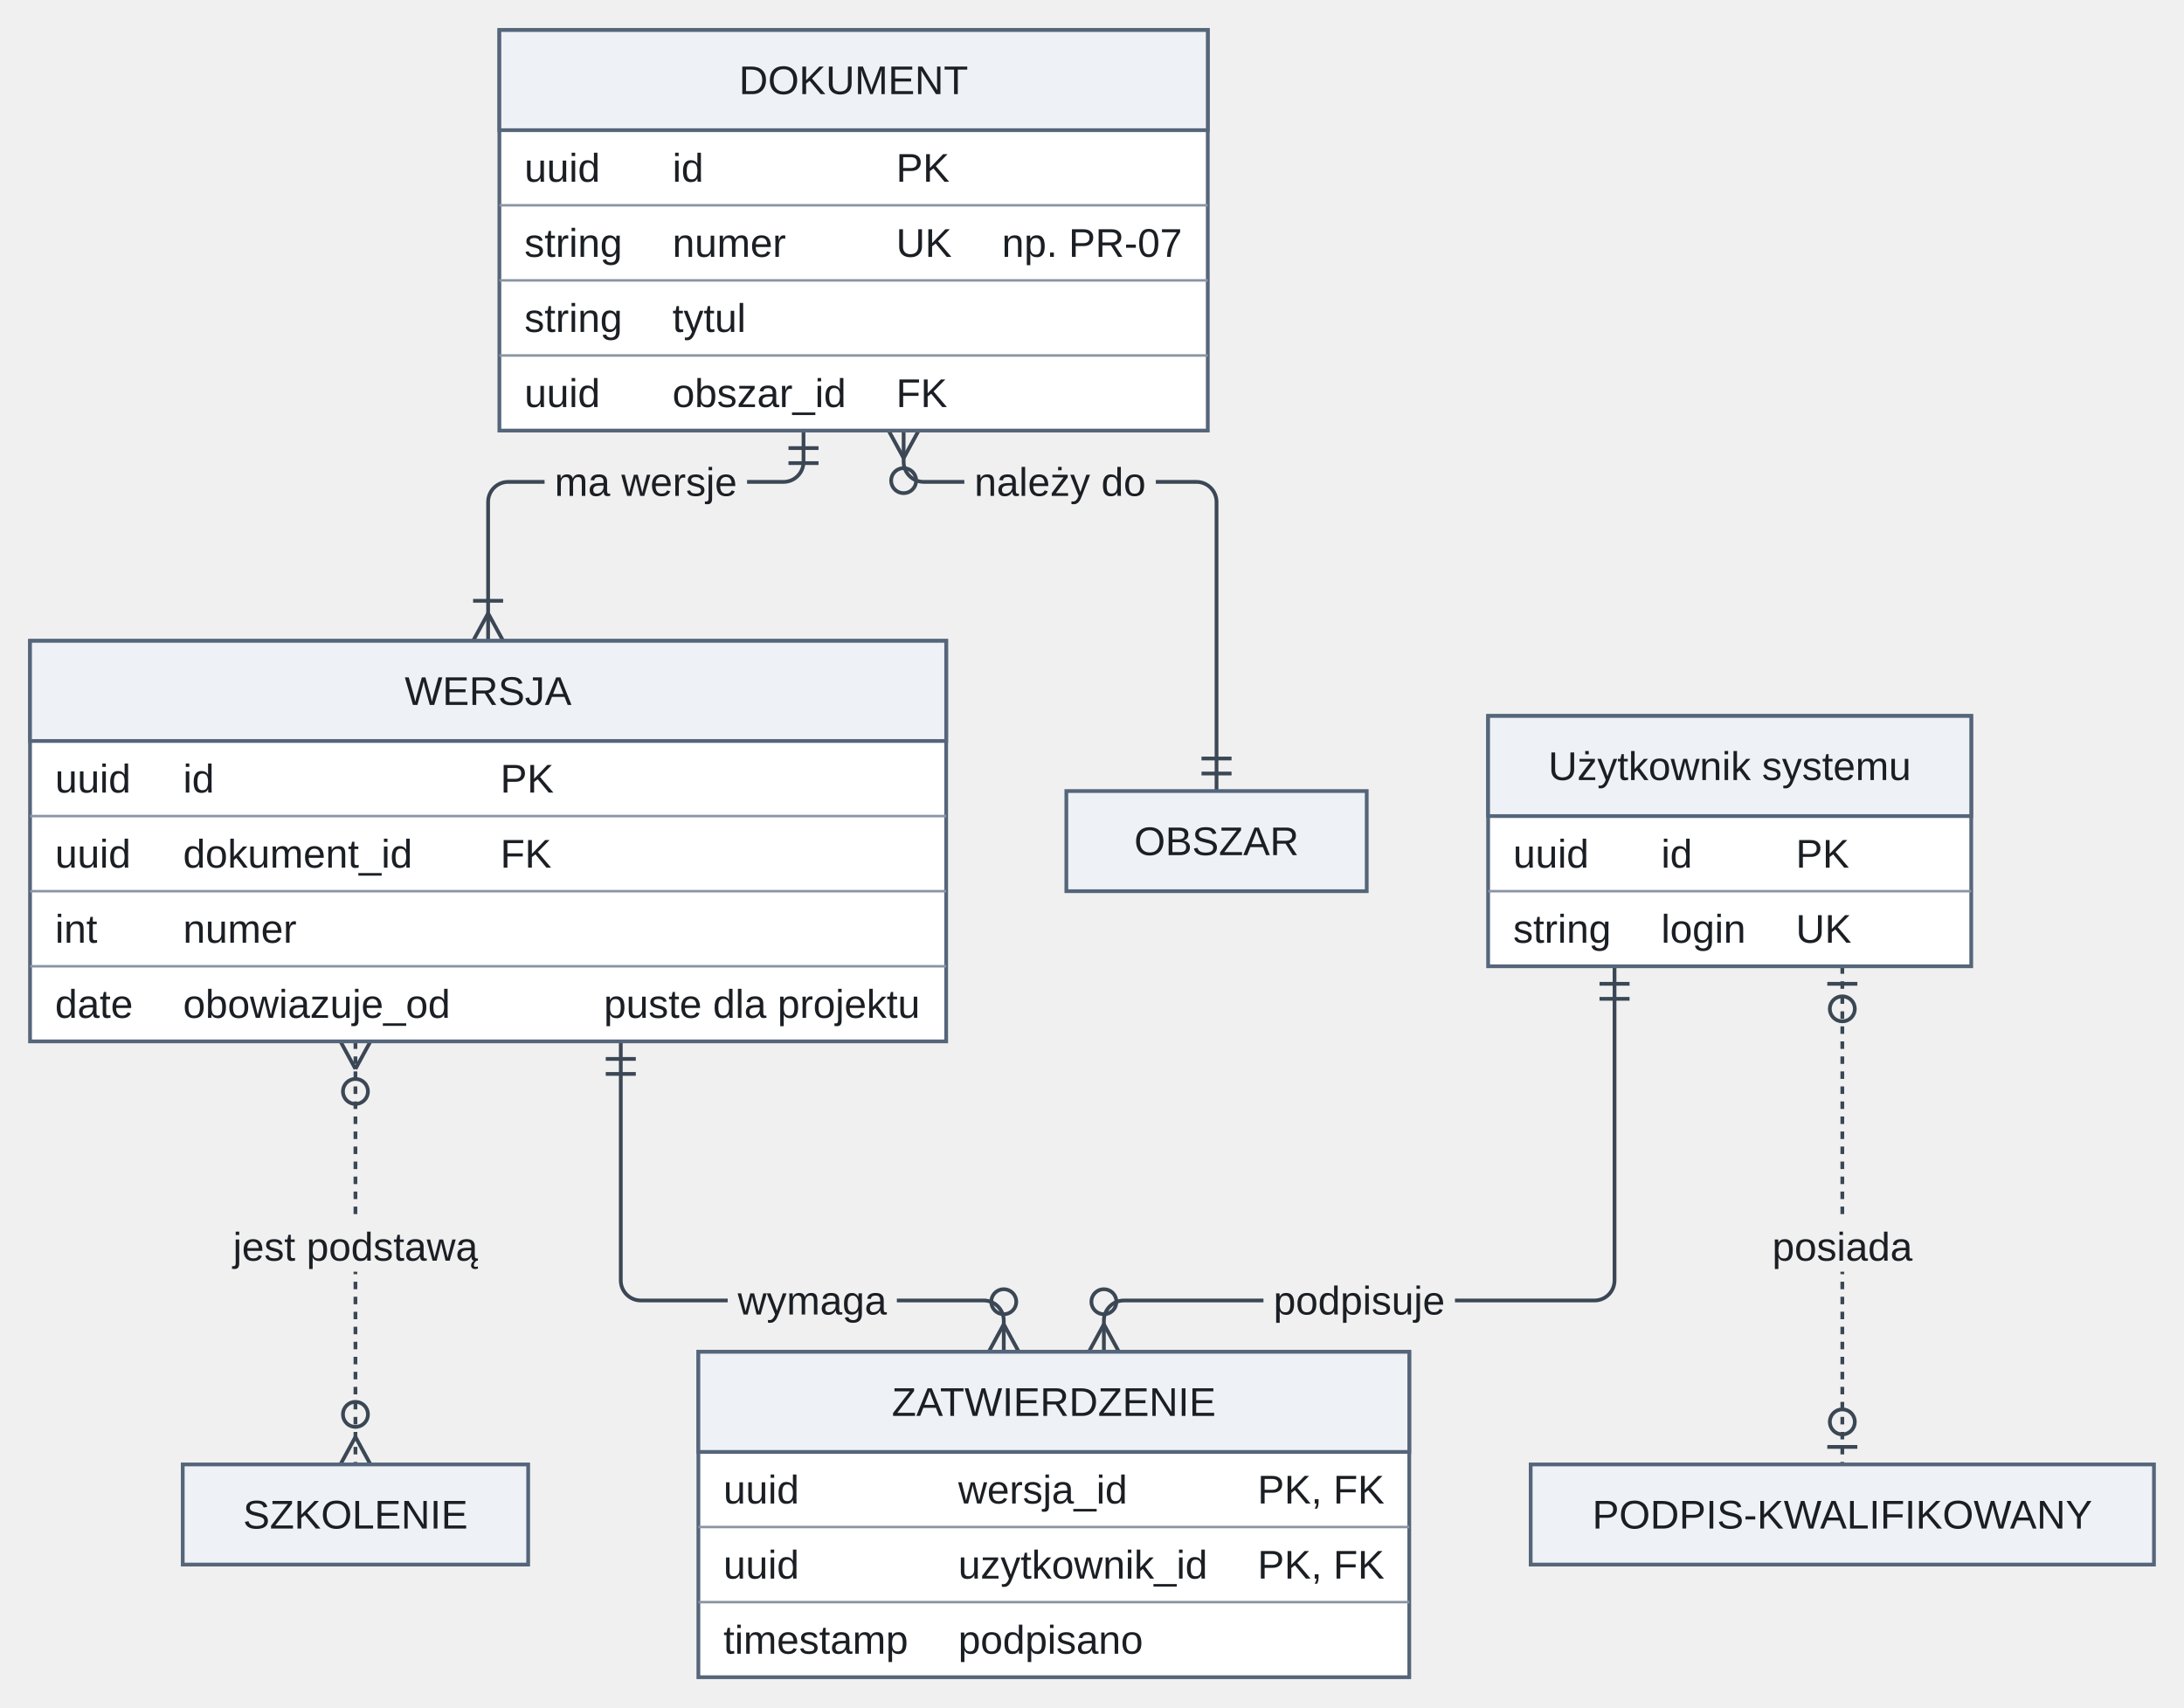
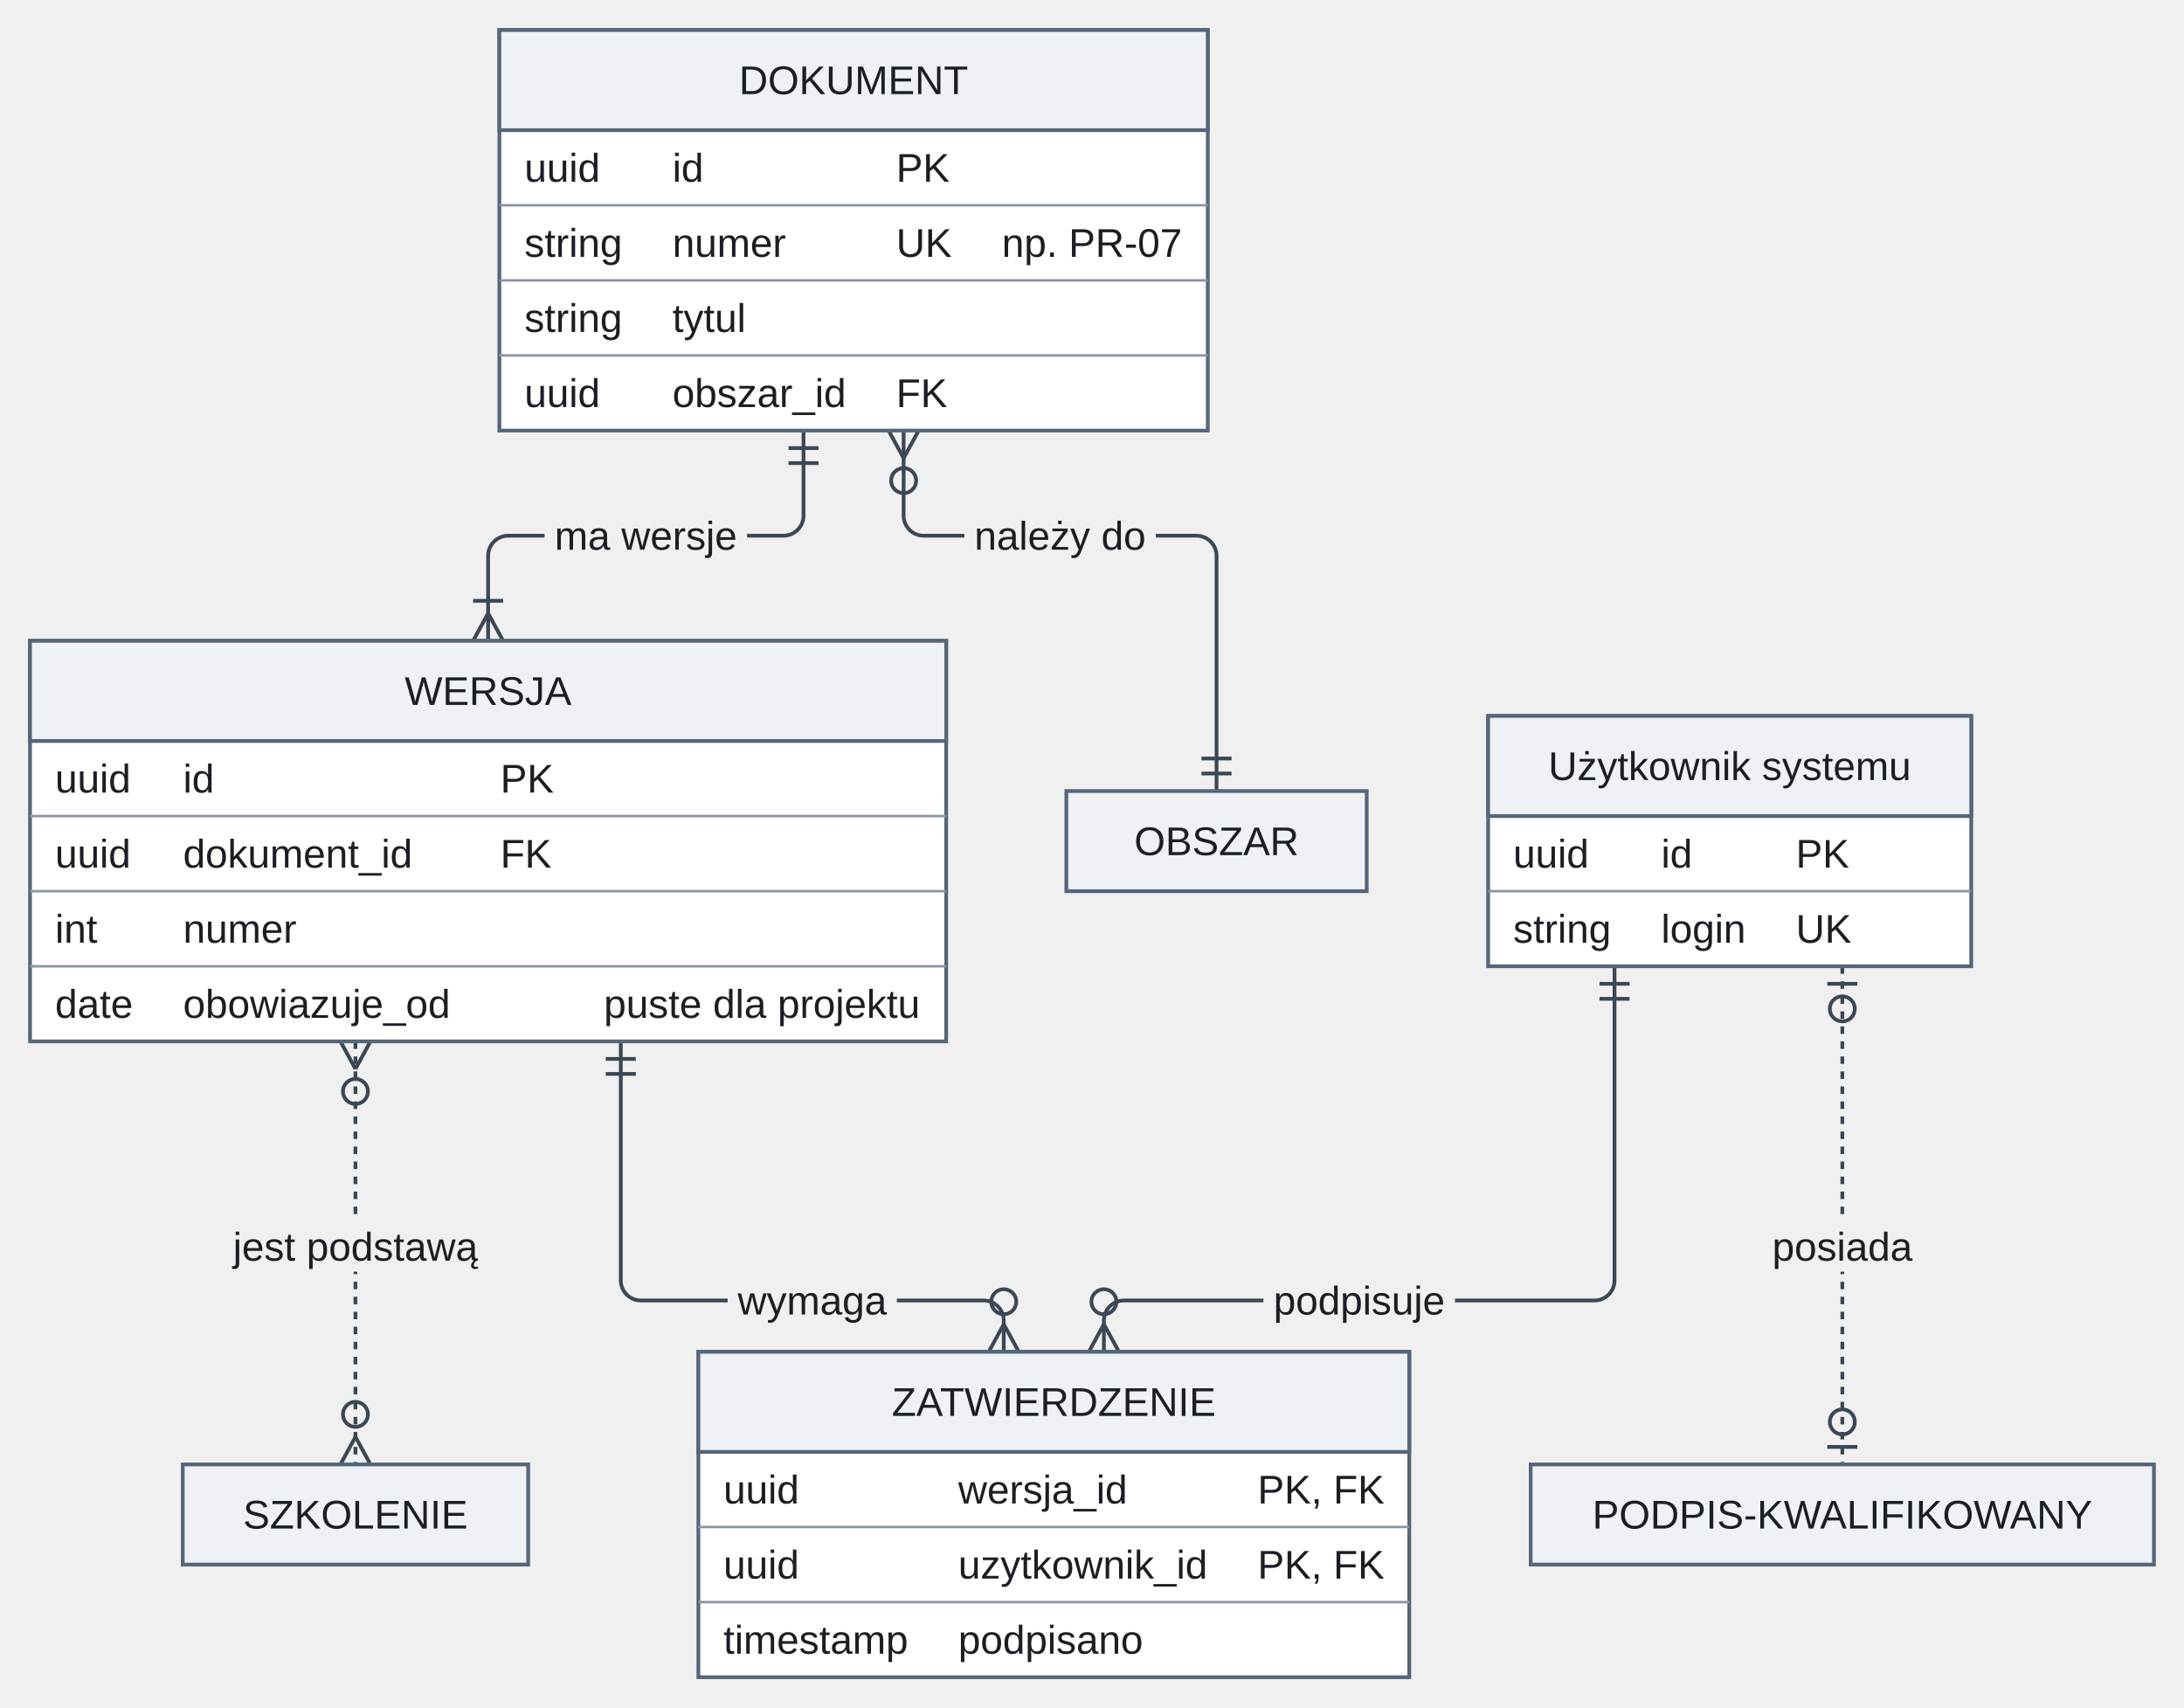
<svg xmlns="http://www.w3.org/2000/svg" version="1.1" width="872.5" height="682" viewBox="-12 -12 872.5 682" role="img" font-family="Arimo, Arial, 'Liberation Sans', sans-serif" font-size="16">
  <defs>
-     <clipPath id="label-holes-e680cdc0">
-       <path d="M-12 -12 L860.5 -12 L860.5 670 L-12 670 M205.55 170.5 L205.55 190.5 L286.45 190.5 L286.45 170.5 M373.25 170.5 L373.25 190.5 L449.75 190.5 L449.75 170.5 M278.71 497.5 L278.71 517.5 L346.29 517.5 L346.29 497.5 M77.08 476 L77.08 496 L182.92 496 L182.92 476 M492.75 497.5 L492.75 517.5 L569.25 517.5 L569.25 497.5 M691.98 476 L691.98 496 L756.02 496 L756.02 476" />
+     <clipPath id="label-holes-fb901ea0">
+       <path d="M-12 -12 L860.5 -12 L860.5 670 L-12 670 M205.55 192 L205.55 212 L286.45 212 L286.45 192 M373.25 192 L373.25 212 L449.75 212 L449.75 192 M278.71 497.5 L278.71 517.5 L346.29 517.5 L346.29 497.5 M77.08 476 L77.08 496 L182.92 496 L182.92 476 M492.75 497.5 L492.75 517.5 L569.25 517.5 L569.25 497.5 M691.98 476 L691.98 496 L756.02 496 L756.02 476" />
    </clipPath>
  </defs>
-   <g clip-path="url(#label-holes-e680cdc0)">
-     <path class="edge" d="M309 160 L309 172.5 C309 176.9 305.4 180.5 301 180.5 L191 180.5 C186.6 180.5 183 184.1 183 188.5 L183 190 L183 244" fill="none" stroke="#3b4754" stroke-width="1.5" />
+   <g clip-path="url(#label-holes-fb901ea0)">
+     <path class="edge" d="M309 160 L309 194 C309 198.4 305.4 202 301 202 L191 202 C186.6 202 183 205.6 183 210 L183 244" fill="none" stroke="#3b4754" stroke-width="1.5" />
  </g>
-   <g clip-path="url(#label-holes-e680cdc0)">
-     <path class="edge" d="M349 160 L349 172.5 C349 176.9 352.6 180.5 357 180.5 L466 180.5 C470.4 180.5 474 184.1 474 188.5 L474 190 L474 304" fill="none" stroke="#3b4754" stroke-width="1.5" />
+   <g clip-path="url(#label-holes-fb901ea0)">
+     <path class="edge" d="M349 160 L349 194 C349 198.4 352.6 202 357 202 L466 202 C470.4 202 474 205.6 474 210 L474 304" fill="none" stroke="#3b4754" stroke-width="1.5" />
  </g>
-   <g clip-path="url(#label-holes-e680cdc0)">
+   <g clip-path="url(#label-holes-fb901ea0)">
    <path class="edge" d="M236 404 L236 498 L236 499.5 C236 503.9 239.6 507.5 244 507.5 L381 507.5 C385.4 507.5 389 511.1 389 515.5 L389 528" fill="none" stroke="#3b4754" stroke-width="1.5" />
  </g>
-   <g clip-path="url(#label-holes-e680cdc0)">
+   <g clip-path="url(#label-holes-fb901ea0)">
    <path class="edge" d="M130 404 L130 573" fill="none" stroke="#3b4754" stroke-width="1.5" stroke-dasharray="3 3" />
  </g>
-   <g clip-path="url(#label-holes-e680cdc0)">
+   <g clip-path="url(#label-holes-fb901ea0)">
    <path class="edge" d="M633 374 L633 498 L633 499.5 C633 503.9 629.4 507.5 625 507.5 L437 507.5 C432.6 507.5 429 511.1 429 515.5 L429 528" fill="none" stroke="#3b4754" stroke-width="1.5" />
  </g>
-   <g clip-path="url(#label-holes-e680cdc0)">
+   <g clip-path="url(#label-holes-fb901ea0)">
    <path class="edge" d="M724 374 L724 573" fill="none" stroke="#3b4754" stroke-width="1.5" stroke-dasharray="3 3" />
  </g>
  <line class="arrowhead" x1="315" y1="167" x2="303" y2="167" fill="none" stroke="#3b4754" stroke-width="1.5" />
  <line class="arrowhead" x1="315" y1="173" x2="303" y2="173" fill="none" stroke="#3b4754" stroke-width="1.5" />
  <line class="arrowhead" x1="183" y1="233" x2="177" y2="244" fill="none" stroke="#3b4754" stroke-width="1.5" />
  <line class="arrowhead" x1="183" y1="233" x2="189" y2="244" fill="none" stroke="#3b4754" stroke-width="1.5" />
  <line class="arrowhead" x1="177" y1="228" x2="189" y2="228" fill="none" stroke="#3b4754" stroke-width="1.5" />
  <line class="arrowhead" x1="349" y1="171" x2="355" y2="160" fill="none" stroke="#3b4754" stroke-width="1.5" />
  <line class="arrowhead" x1="349" y1="171" x2="343" y2="160" fill="none" stroke="#3b4754" stroke-width="1.5" />
  <circle class="arrowhead" cx="349" cy="180" r="5" fill="none" stroke="#3b4754" stroke-width="1.5" />
  <line class="arrowhead" x1="468" y1="297" x2="480" y2="297" fill="none" stroke="#3b4754" stroke-width="1.5" />
  <line class="arrowhead" x1="468" y1="291" x2="480" y2="291" fill="none" stroke="#3b4754" stroke-width="1.5" />
  <line class="arrowhead" x1="242" y1="411" x2="230" y2="411" fill="none" stroke="#3b4754" stroke-width="1.5" />
  <line class="arrowhead" x1="242" y1="417" x2="230" y2="417" fill="none" stroke="#3b4754" stroke-width="1.5" />
  <line class="arrowhead" x1="389" y1="517" x2="383" y2="528" fill="none" stroke="#3b4754" stroke-width="1.5" />
  <line class="arrowhead" x1="389" y1="517" x2="395" y2="528" fill="none" stroke="#3b4754" stroke-width="1.5" />
  <circle class="arrowhead" cx="389" cy="508" r="5" fill="none" stroke="#3b4754" stroke-width="1.5" />
  <line class="arrowhead" x1="130" y1="415" x2="136" y2="404" fill="none" stroke="#3b4754" stroke-width="1.5" />
  <line class="arrowhead" x1="130" y1="415" x2="124" y2="404" fill="none" stroke="#3b4754" stroke-width="1.5" />
  <circle class="arrowhead" cx="130" cy="424" r="5" fill="none" stroke="#3b4754" stroke-width="1.5" />
  <line class="arrowhead" x1="130" y1="562" x2="124" y2="573" fill="none" stroke="#3b4754" stroke-width="1.5" />
  <line class="arrowhead" x1="130" y1="562" x2="136" y2="573" fill="none" stroke="#3b4754" stroke-width="1.5" />
  <circle class="arrowhead" cx="130" cy="553" r="5" fill="none" stroke="#3b4754" stroke-width="1.5" />
  <line class="arrowhead" x1="639" y1="381" x2="627" y2="381" fill="none" stroke="#3b4754" stroke-width="1.5" />
  <line class="arrowhead" x1="639" y1="387" x2="627" y2="387" fill="none" stroke="#3b4754" stroke-width="1.5" />
  <line class="arrowhead" x1="429" y1="517" x2="423" y2="528" fill="none" stroke="#3b4754" stroke-width="1.5" />
  <line class="arrowhead" x1="429" y1="517" x2="435" y2="528" fill="none" stroke="#3b4754" stroke-width="1.5" />
  <circle class="arrowhead" cx="429" cy="508" r="5" fill="none" stroke="#3b4754" stroke-width="1.5" />
  <line class="arrowhead" x1="730" y1="381" x2="718" y2="381" fill="none" stroke="#3b4754" stroke-width="1.5" />
  <circle class="arrowhead" cx="724" cy="391" r="5" fill="none" stroke="#3b4754" stroke-width="1.5" />
  <line class="arrowhead" x1="718" y1="566" x2="730" y2="566" fill="none" stroke="#3b4754" stroke-width="1.5" />
  <circle class="arrowhead" cx="724" cy="556" r="5" fill="none" stroke="#3b4754" stroke-width="1.5" />
  <rect class="node" x="187.5" y="0" width="283" height="160" fill="#ffffff" stroke="#55657a" stroke-width="1.5" />
  <rect class="node-detail" x="187.5" y="0" width="283" height="40" fill="#eef2f7" stroke="#55657a" stroke-width="1.5" />
  <line class="node-detail" x1="187.5" y1="70" x2="470.5" y2="70" fill="none" stroke="#8a94a3" stroke-width="1" />
  <line class="node-detail" x1="187.5" y1="100" x2="470.5" y2="100" fill="none" stroke="#8a94a3" stroke-width="1" />
  <line class="node-detail" x1="187.5" y1="130" x2="470.5" y2="130" fill="none" stroke="#8a94a3" stroke-width="1" />
  <rect class="node" x="0" y="244" width="366" height="160" fill="#ffffff" stroke="#55657a" stroke-width="1.5" />
  <rect class="node-detail" x="0" y="244" width="366" height="40" fill="#eef2f7" stroke="#55657a" stroke-width="1.5" />
  <line class="node-detail" x1="0" y1="314" x2="366" y2="314" fill="none" stroke="#8a94a3" stroke-width="1" />
  <line class="node-detail" x1="0" y1="344" x2="366" y2="344" fill="none" stroke="#8a94a3" stroke-width="1" />
  <line class="node-detail" x1="0" y1="374" x2="366" y2="374" fill="none" stroke="#8a94a3" stroke-width="1" />
  <rect class="node" x="414" y="304" width="120" height="40" fill="#eef2f7" stroke="#55657a" stroke-width="1.5" />
  <rect class="node" x="582.5" y="274" width="193" height="100" fill="#ffffff" stroke="#55657a" stroke-width="1.5" />
  <rect class="node-detail" x="582.5" y="274" width="193" height="40" fill="#eef2f7" stroke="#55657a" stroke-width="1.5" />
  <line class="node-detail" x1="582.5" y1="344" x2="775.5" y2="344" fill="none" stroke="#8a94a3" stroke-width="1" />
  <rect class="node" x="61" y="573" width="138" height="40" fill="#eef2f7" stroke="#55657a" stroke-width="1.5" />
  <rect class="node" x="267" y="528" width="284" height="130" fill="#ffffff" stroke="#55657a" stroke-width="1.5" />
  <rect class="node-detail" x="267" y="528" width="284" height="40" fill="#eef2f7" stroke="#55657a" stroke-width="1.5" />
  <line class="node-detail" x1="267" y1="598" x2="551" y2="598" fill="none" stroke="#8a94a3" stroke-width="1" />
  <line class="node-detail" x1="267" y1="628" x2="551" y2="628" fill="none" stroke="#8a94a3" stroke-width="1" />
  <rect class="node" x="599.5" y="573" width="249" height="40" fill="#eef2f7" stroke="#55657a" stroke-width="1.5" />
  <text class="node-label" x="329" y="25.6" text-anchor="middle" fill="#1b1f24">DOKUMENT</text>
  <text class="attribute" x="197.5" y="60.6" fill="#1b1f24">uuid</text>
  <text class="attribute" x="256.63" y="60.6" fill="#1b1f24">id</text>
  <text class="attribute" x="346" y="60.6" fill="#1b1f24">PK</text>
  <text class="attribute" x="197.5" y="90.6" fill="#1b1f24">string</text>
  <text class="attribute" x="256.63" y="90.6" fill="#1b1f24">numer</text>
  <text class="attribute" x="346" y="90.6" fill="#1b1f24">UK</text>
  <text class="attribute" x="388.23" y="90.6" fill="#1b1f24">np. PR-07</text>
  <text class="attribute" x="197.5" y="120.6" fill="#1b1f24">string</text>
  <text class="attribute" x="256.63" y="120.6" fill="#1b1f24">tytul</text>
  <text class="attribute" x="197.5" y="150.6" fill="#1b1f24">uuid</text>
  <text class="attribute" x="256.63" y="150.6" fill="#1b1f24">obszar_id</text>
  <text class="attribute" x="346" y="150.6" fill="#1b1f24">FK</text>
  <text class="node-label" x="183" y="269.6" text-anchor="middle" fill="#1b1f24">WERSJA</text>
  <text class="attribute" x="10" y="304.6" fill="#1b1f24">uuid</text>
  <text class="attribute" x="61.14" y="304.6" fill="#1b1f24">id</text>
  <text class="attribute" x="187.89" y="304.6" fill="#1b1f24">PK</text>
  <text class="attribute" x="10" y="334.6" fill="#1b1f24">uuid</text>
  <text class="attribute" x="61.14" y="334.6" fill="#1b1f24">dokument_id</text>
  <text class="attribute" x="187.89" y="334.6" fill="#1b1f24">FK</text>
  <text class="attribute" x="10" y="364.6" fill="#1b1f24">int</text>
  <text class="attribute" x="61.14" y="364.6" fill="#1b1f24">numer</text>
  <text class="attribute" x="10" y="394.6" fill="#1b1f24">date</text>
  <text class="attribute" x="61.14" y="394.6" fill="#1b1f24">obowiazuje_od</text>
  <text class="attribute" x="229.23" y="394.6" fill="#1b1f24">puste dla projektu</text>
  <text class="node-label" x="474" y="329.6" text-anchor="middle" fill="#1b1f24">OBSZAR</text>
  <text class="node-label" x="679" y="299.6" text-anchor="middle" fill="#1b1f24">Użytkownik systemu</text>
  <text class="attribute" x="592.5" y="334.6" fill="#1b1f24">uuid</text>
  <text class="attribute" x="651.63" y="334.6" fill="#1b1f24">id</text>
  <text class="attribute" x="705.43" y="334.6" fill="#1b1f24">PK</text>
  <text class="attribute" x="592.5" y="364.6" fill="#1b1f24">string</text>
  <text class="attribute" x="651.63" y="364.6" fill="#1b1f24">login</text>
  <text class="attribute" x="705.43" y="364.6" fill="#1b1f24">UK</text>
  <text class="node-label" x="130" y="598.6" text-anchor="middle" fill="#1b1f24">SZKOLENIE</text>
  <text class="node-label" x="409" y="553.6" text-anchor="middle" fill="#1b1f24">ZATWIERDZENIE</text>
  <text class="attribute" x="277" y="588.6" fill="#1b1f24">uuid</text>
  <text class="attribute" x="370.8" y="588.6" fill="#1b1f24">wersja_id</text>
  <text class="attribute" x="490.4" y="588.6" fill="#1b1f24">PK, FK</text>
  <text class="attribute" x="277" y="618.6" fill="#1b1f24">uuid</text>
  <text class="attribute" x="370.8" y="618.6" fill="#1b1f24">uzytkownik_id</text>
  <text class="attribute" x="490.4" y="618.6" fill="#1b1f24">PK, FK</text>
  <text class="attribute" x="277" y="648.6" fill="#1b1f24">timestamp</text>
  <text class="attribute" x="370.8" y="648.6" fill="#1b1f24">podpisano</text>
  <text class="node-label" x="724" y="598.6" text-anchor="middle" fill="#1b1f24">PODPIS-KWALIFIKOWANY</text>
-   <text class="edge-label" x="246" y="186.1" text-anchor="middle" fill="#1b1f24">ma wersje</text>
-   <text class="edge-label" x="411.5" y="186.1" text-anchor="middle" fill="#1b1f24">należy do</text>
+   <text class="edge-label" x="246" y="207.6" text-anchor="middle" fill="#1b1f24">ma wersje</text>
+   <text class="edge-label" x="411.5" y="207.6" text-anchor="middle" fill="#1b1f24">należy do</text>
  <text class="edge-label" x="312.5" y="513.1" text-anchor="middle" fill="#1b1f24">wymaga</text>
  <text class="edge-label" x="130" y="491.6" text-anchor="middle" fill="#1b1f24">jest podstawą</text>
  <text class="edge-label" x="531" y="513.1" text-anchor="middle" fill="#1b1f24">podpisuje</text>
  <text class="edge-label" x="724" y="491.6" text-anchor="middle" fill="#1b1f24">posiada</text>
</svg>
